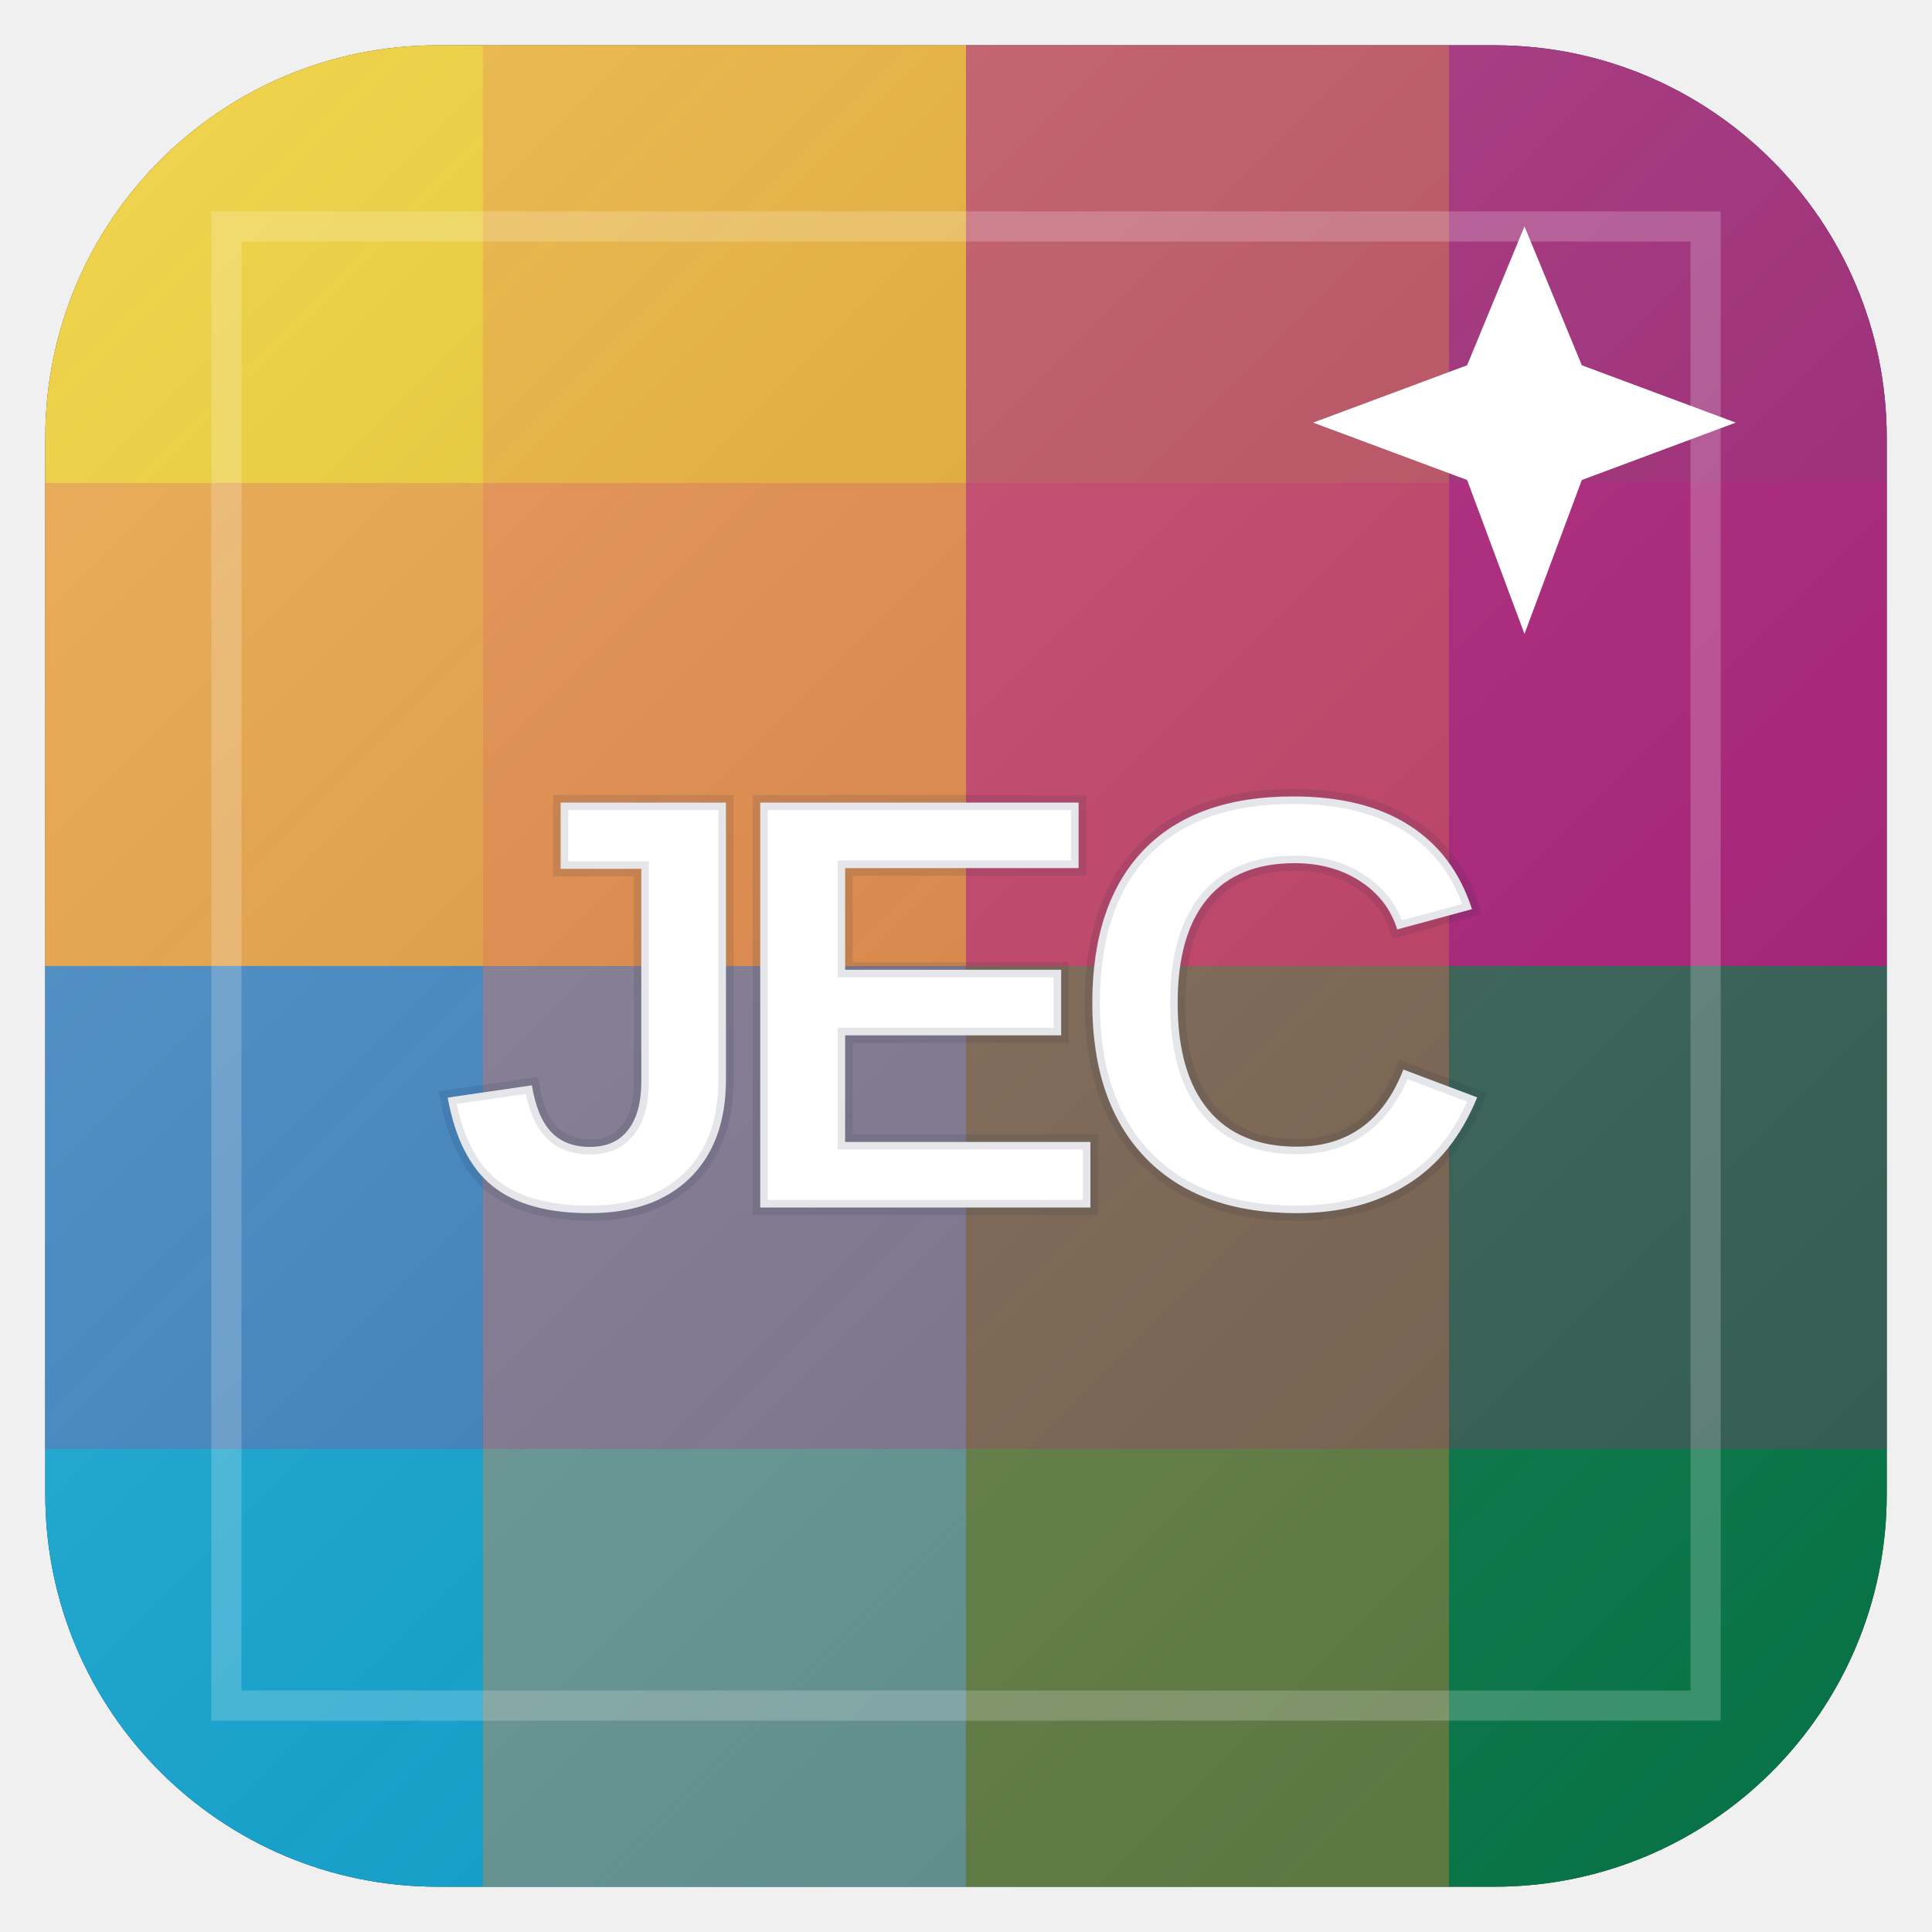
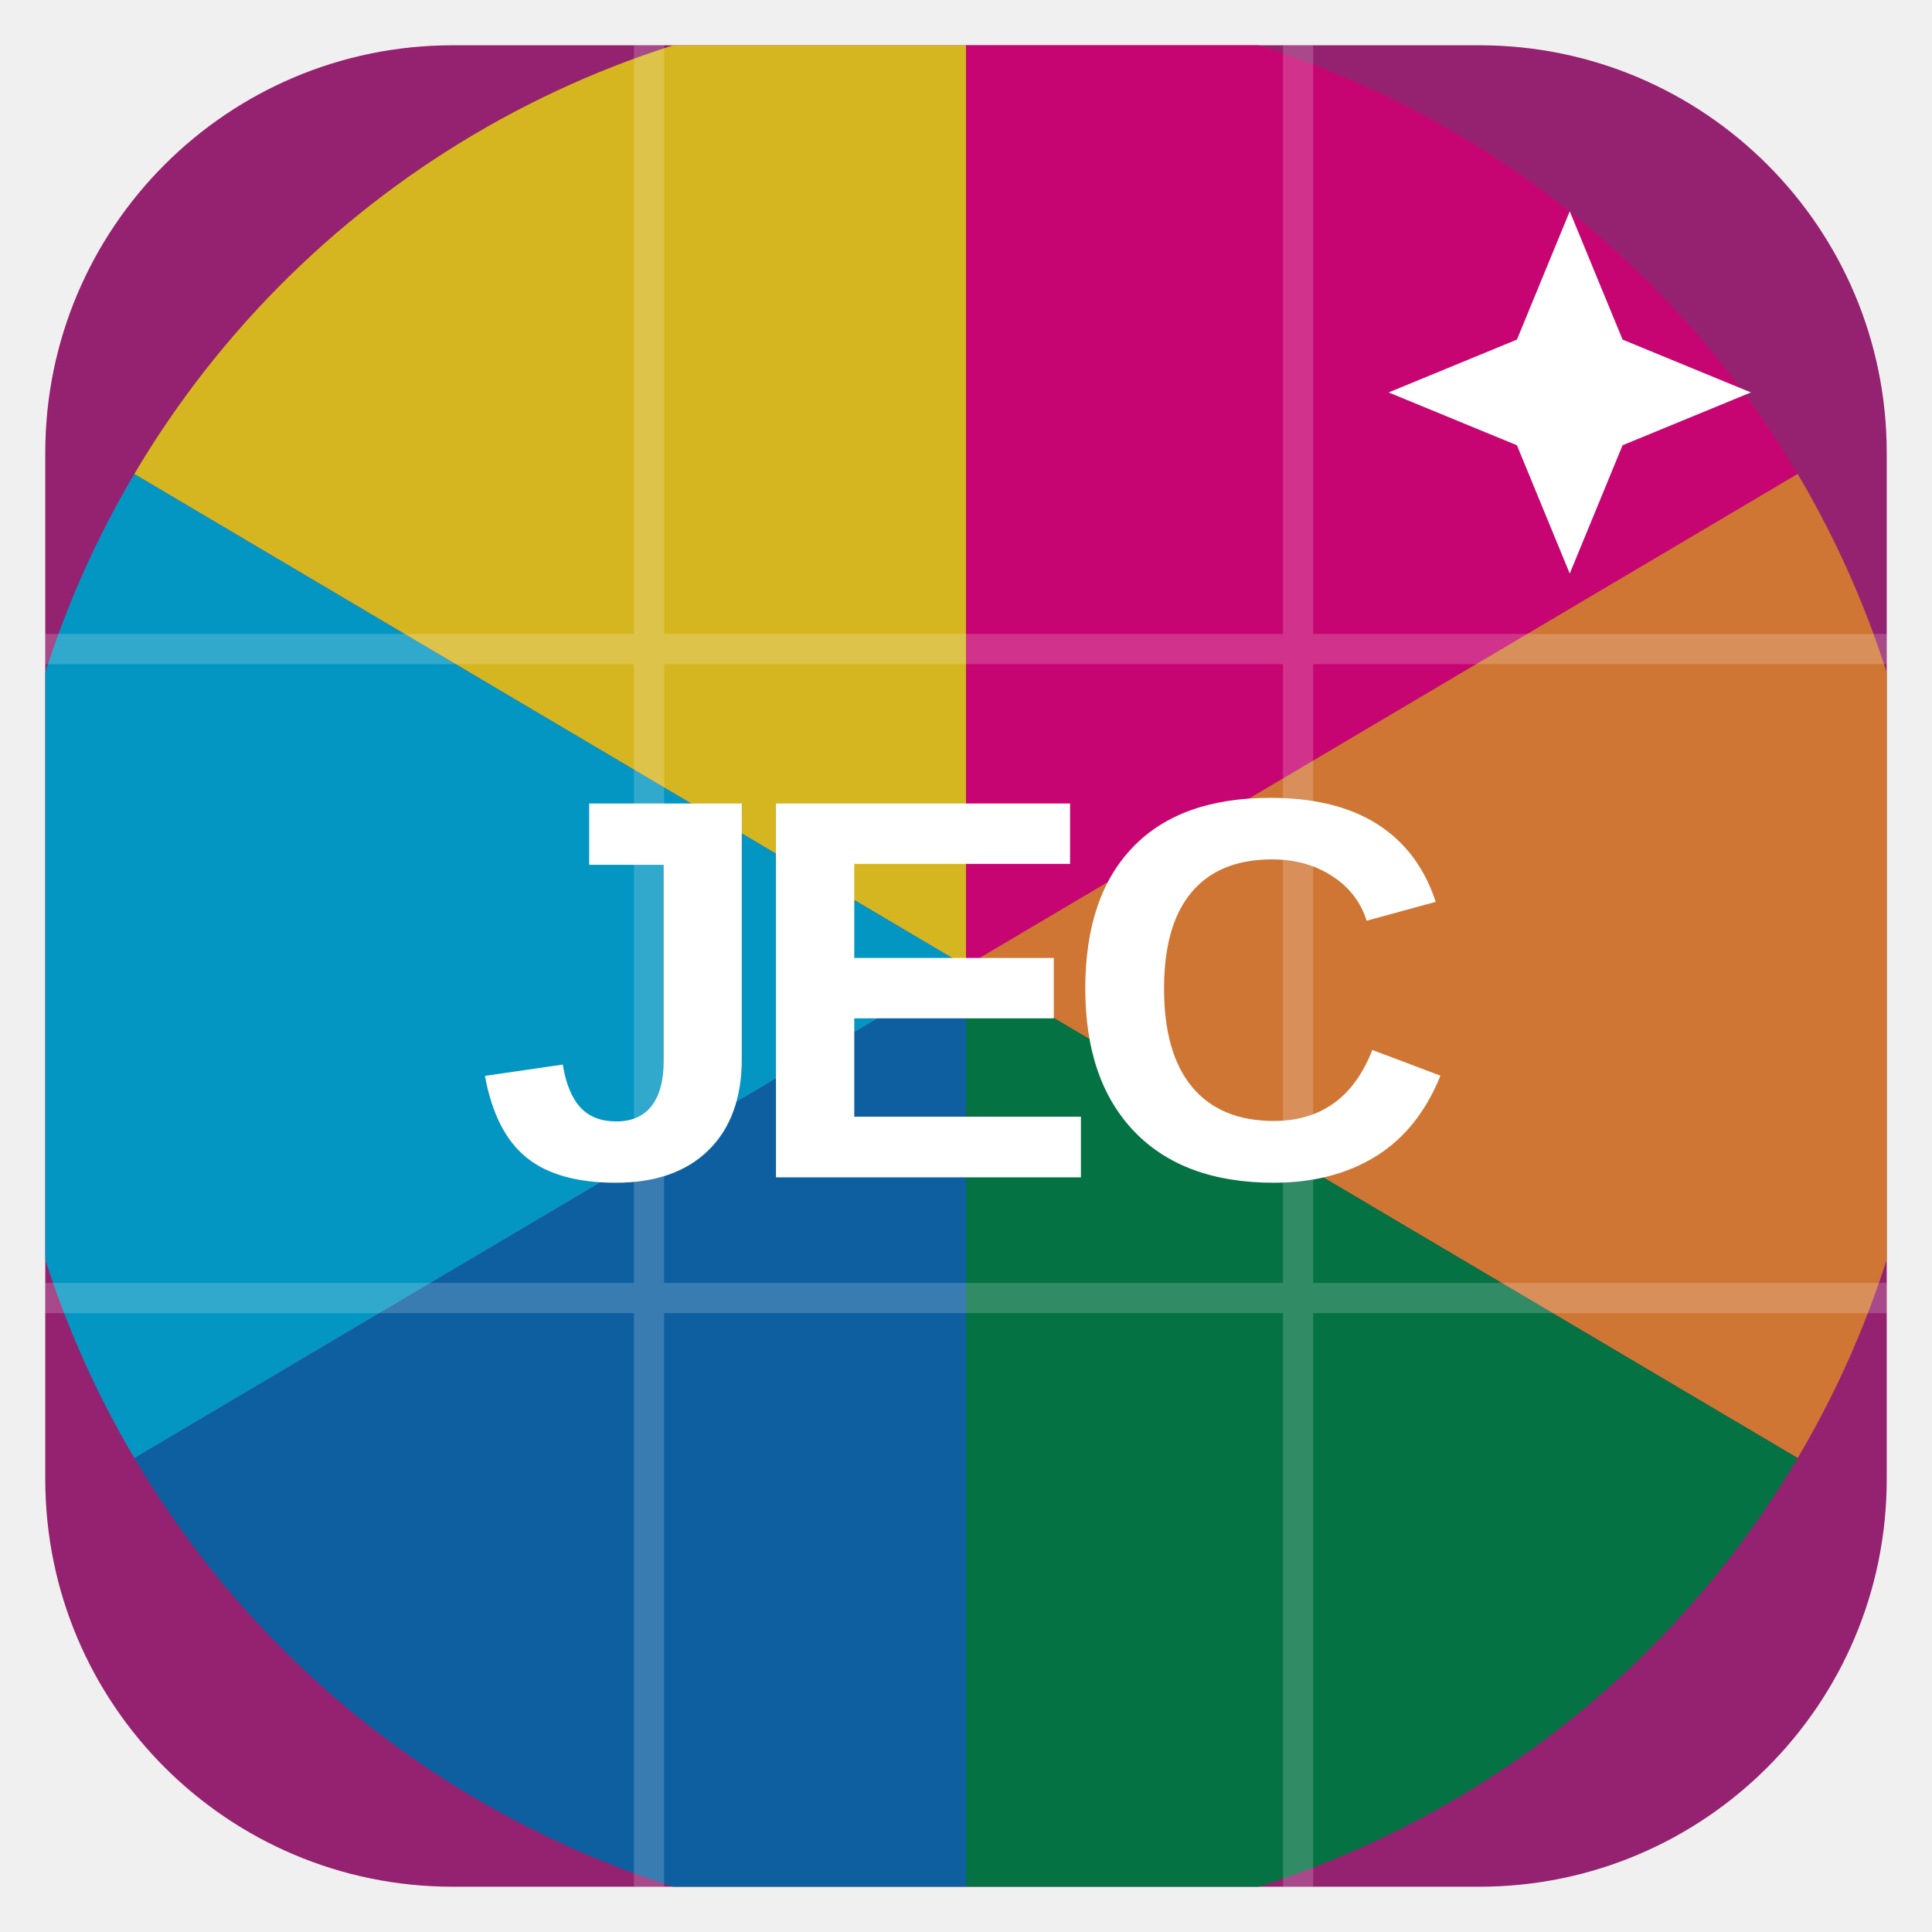
<svg xmlns="http://www.w3.org/2000/svg" viewBox="0 0 128 128">
  <defs>
-     <clipPath id="tile">
-       <rect x="3" y="3" width="122" height="122" rx="26" />
+     <clipPath id="round">
+       <rect x="3" y="3" width="122" height="122" rx="27" />
    </clipPath>
-     <linearGradient id="shine" x1="0" y1="0" x2="1" y2="1">
-       <stop stop-color="#fff" stop-opacity=".24" />
-       <stop offset="1" stop-color="#202A46" stop-opacity=".15" />
-     </linearGradient>
  </defs>
-   <g clip-path="url(#tile)">
-     <rect width="128" height="128" fill="#202A46" />
-     <path d="M0 0H64V64H0Z" fill="#F0CB1B" />
-     <path d="M64 0H128V64H64Z" fill="#A72176" />
-     <path d="M0 64H64V128H0Z" fill="#00A6D5" />
-     <path d="M64 64H128V128H64Z" fill="#007D43" />
-     <path d="M32 0H96V128H32Z" fill="#E98233" opacity=".42" />
-     <path d="M0 32H128V96H0Z" fill="#E00079" opacity=".23" />
-     <path d="M0 0H128V128H0Z" fill="url(#shine)" />
-     <path d="M15 15H113V113H15Z" fill="none" stroke="#fff" stroke-opacity=".20" stroke-width="2" />
+   <g clip-path="url(#round)">
+     <rect width="128" height="128" fill="#A72176" />
+     <path d="M64 64L64 0A64 64 0 0 1 119.1 31.4Z" fill="#E00079" />
+     <path d="M64 64L119.1 31.4A64 64 0 0 1 119.1 96.6Z" fill="#E98233" />
+     <path d="M64 64L119.1 96.6A64 64 0 0 1 64 128Z" fill="#007D43" />
+     <path d="M64 64L64 128A64 64 0 0 1 8.9 96.6Z" fill="#0C67AE" />
+     <path d="M64 64L8.9 96.6A64 64 0 0 1 8.9 31.4Z" fill="#00A6D5" />
+     <path d="M64 64L8.9 31.4A64 64 0 0 1 64 0Z" fill="#F0CB1B" />
+     <rect width="128" height="128" fill="#202A46" opacity=".13" />
+     <path d="M0 43H128M0 86H128M43 0V128M86 0V128" stroke="#fff" stroke-opacity=".18" stroke-width="2" />
  </g>
-   <text x="64" y="80" text-anchor="middle" font-family="Arial,Helvetica,sans-serif" font-size="39" font-weight="800" letter-spacing="-3" fill="#fff" stroke="#202A46" stroke-opacity=".12" stroke-width="1">JEC</text>
-   <path d="M101 15l3.8 9.2L115 28l-10.2 3.8L101 42l-3.8-10.2L87 28l10.2-3.8Z" fill="#fff" />
+   <text x="64" y="78" text-anchor="middle" font-family="Arial,Helvetica,sans-serif" font-size="36" font-weight="800" letter-spacing="-2.6" fill="#fff">JEC</text>
+   <path d="M104 14l3.5 8.5L116 26l-8.5 3.5L104 38l-3.5-8.5L92 26l8.5-3.5Z" fill="#fff" />
</svg>
